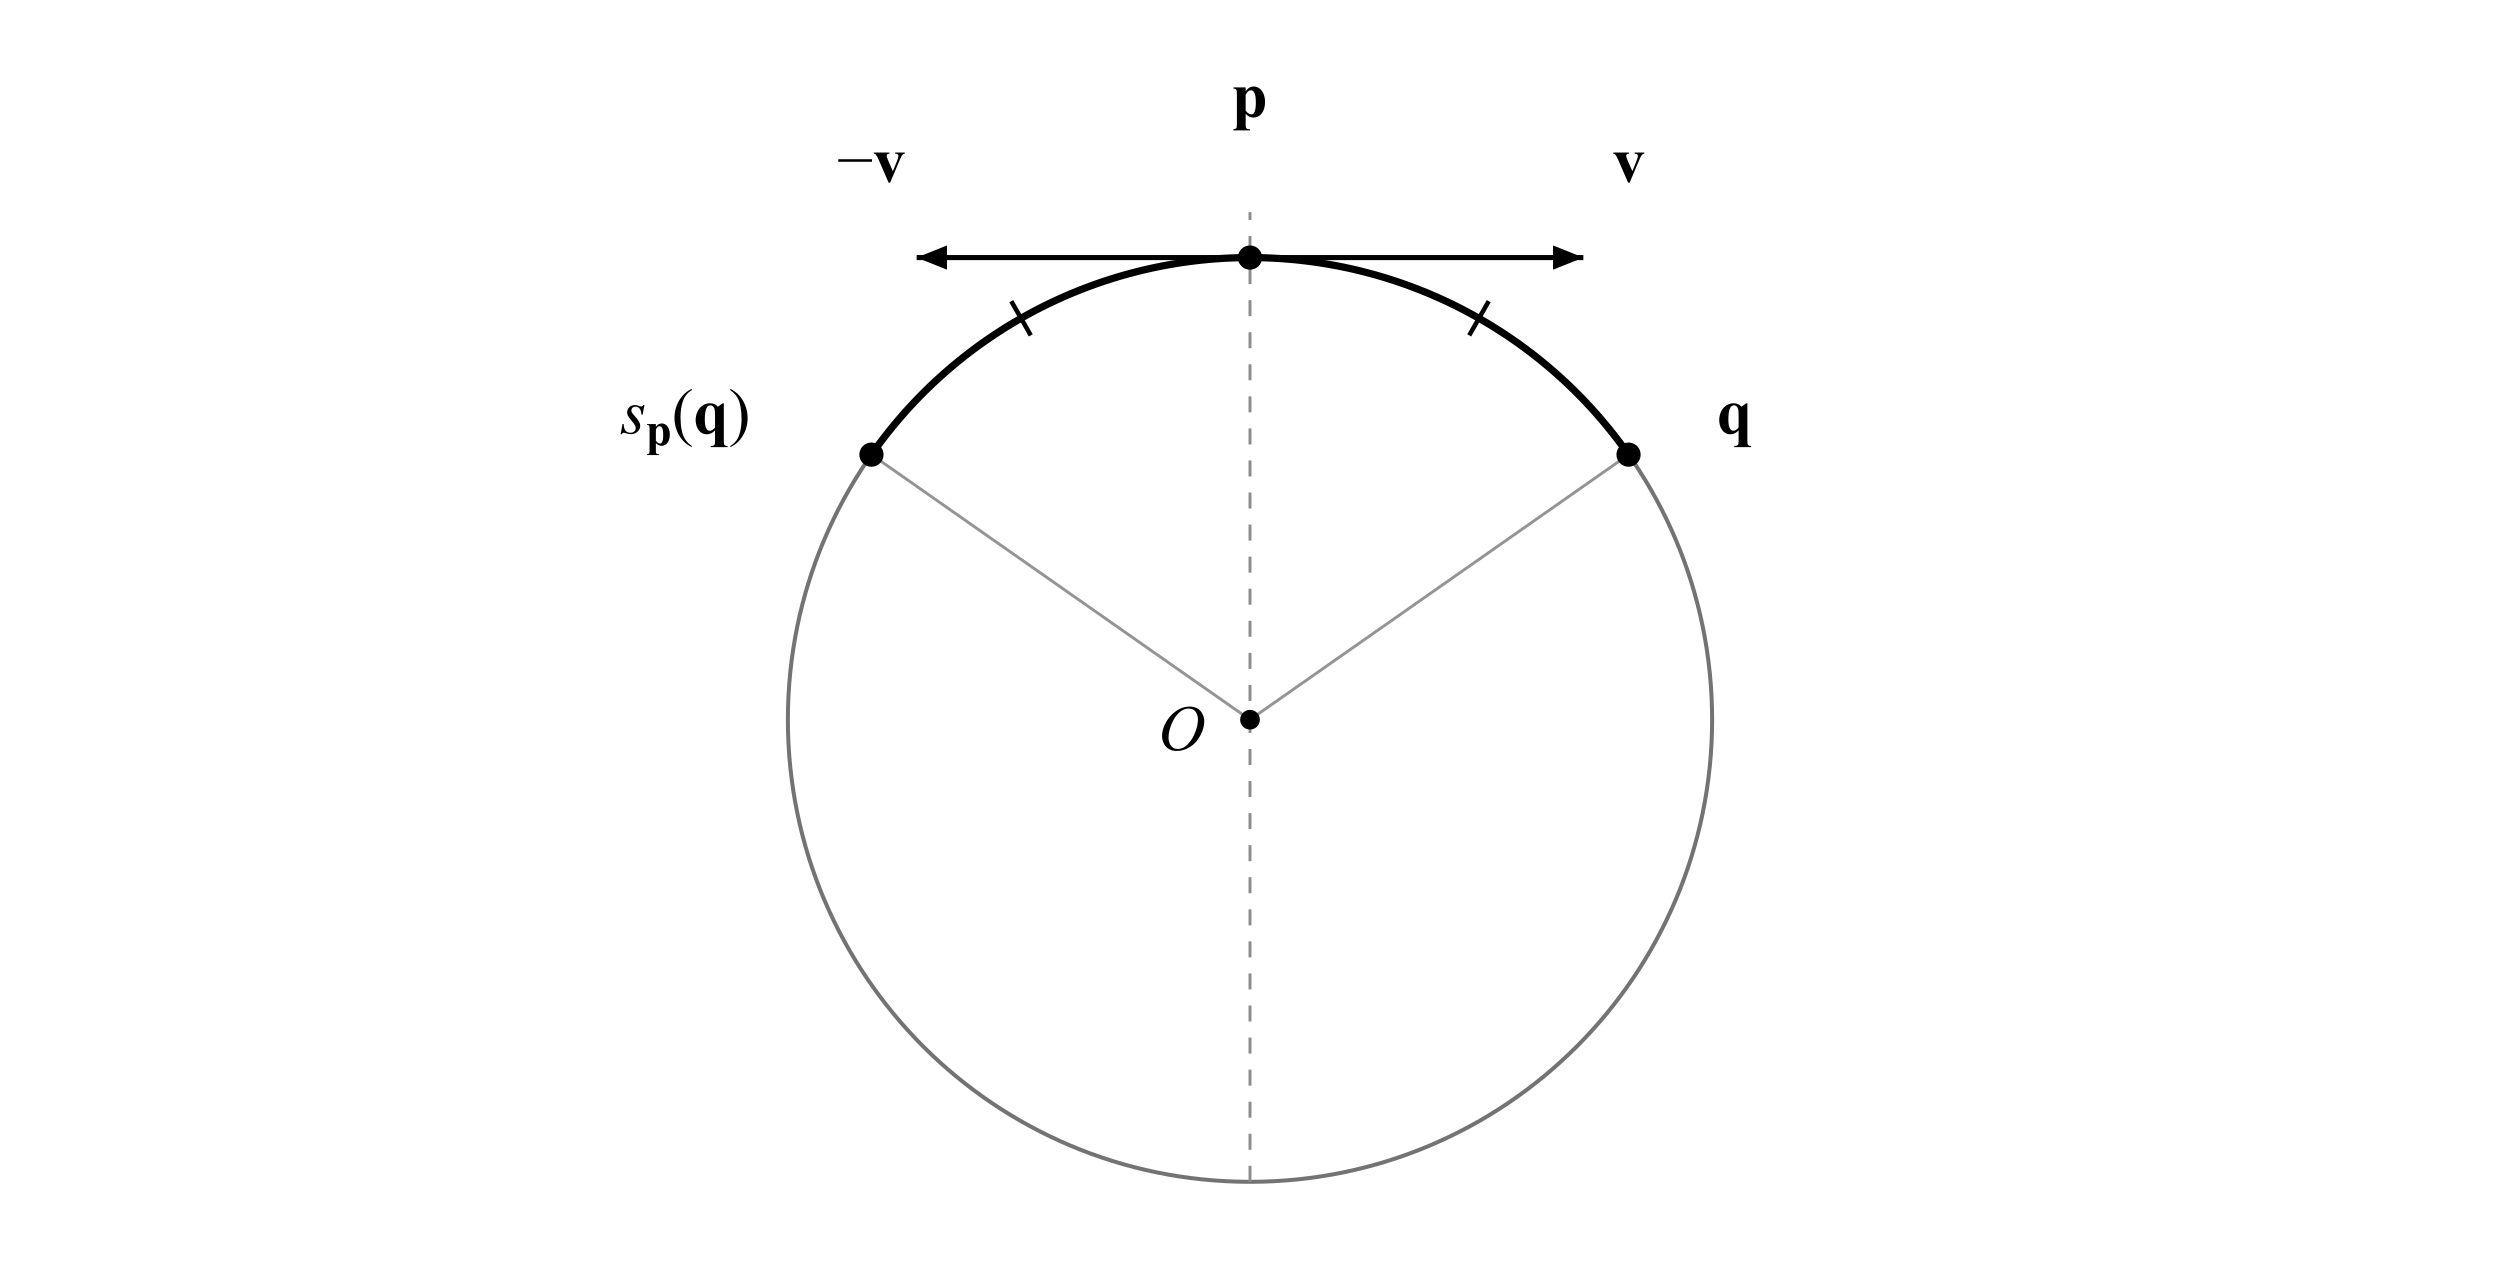
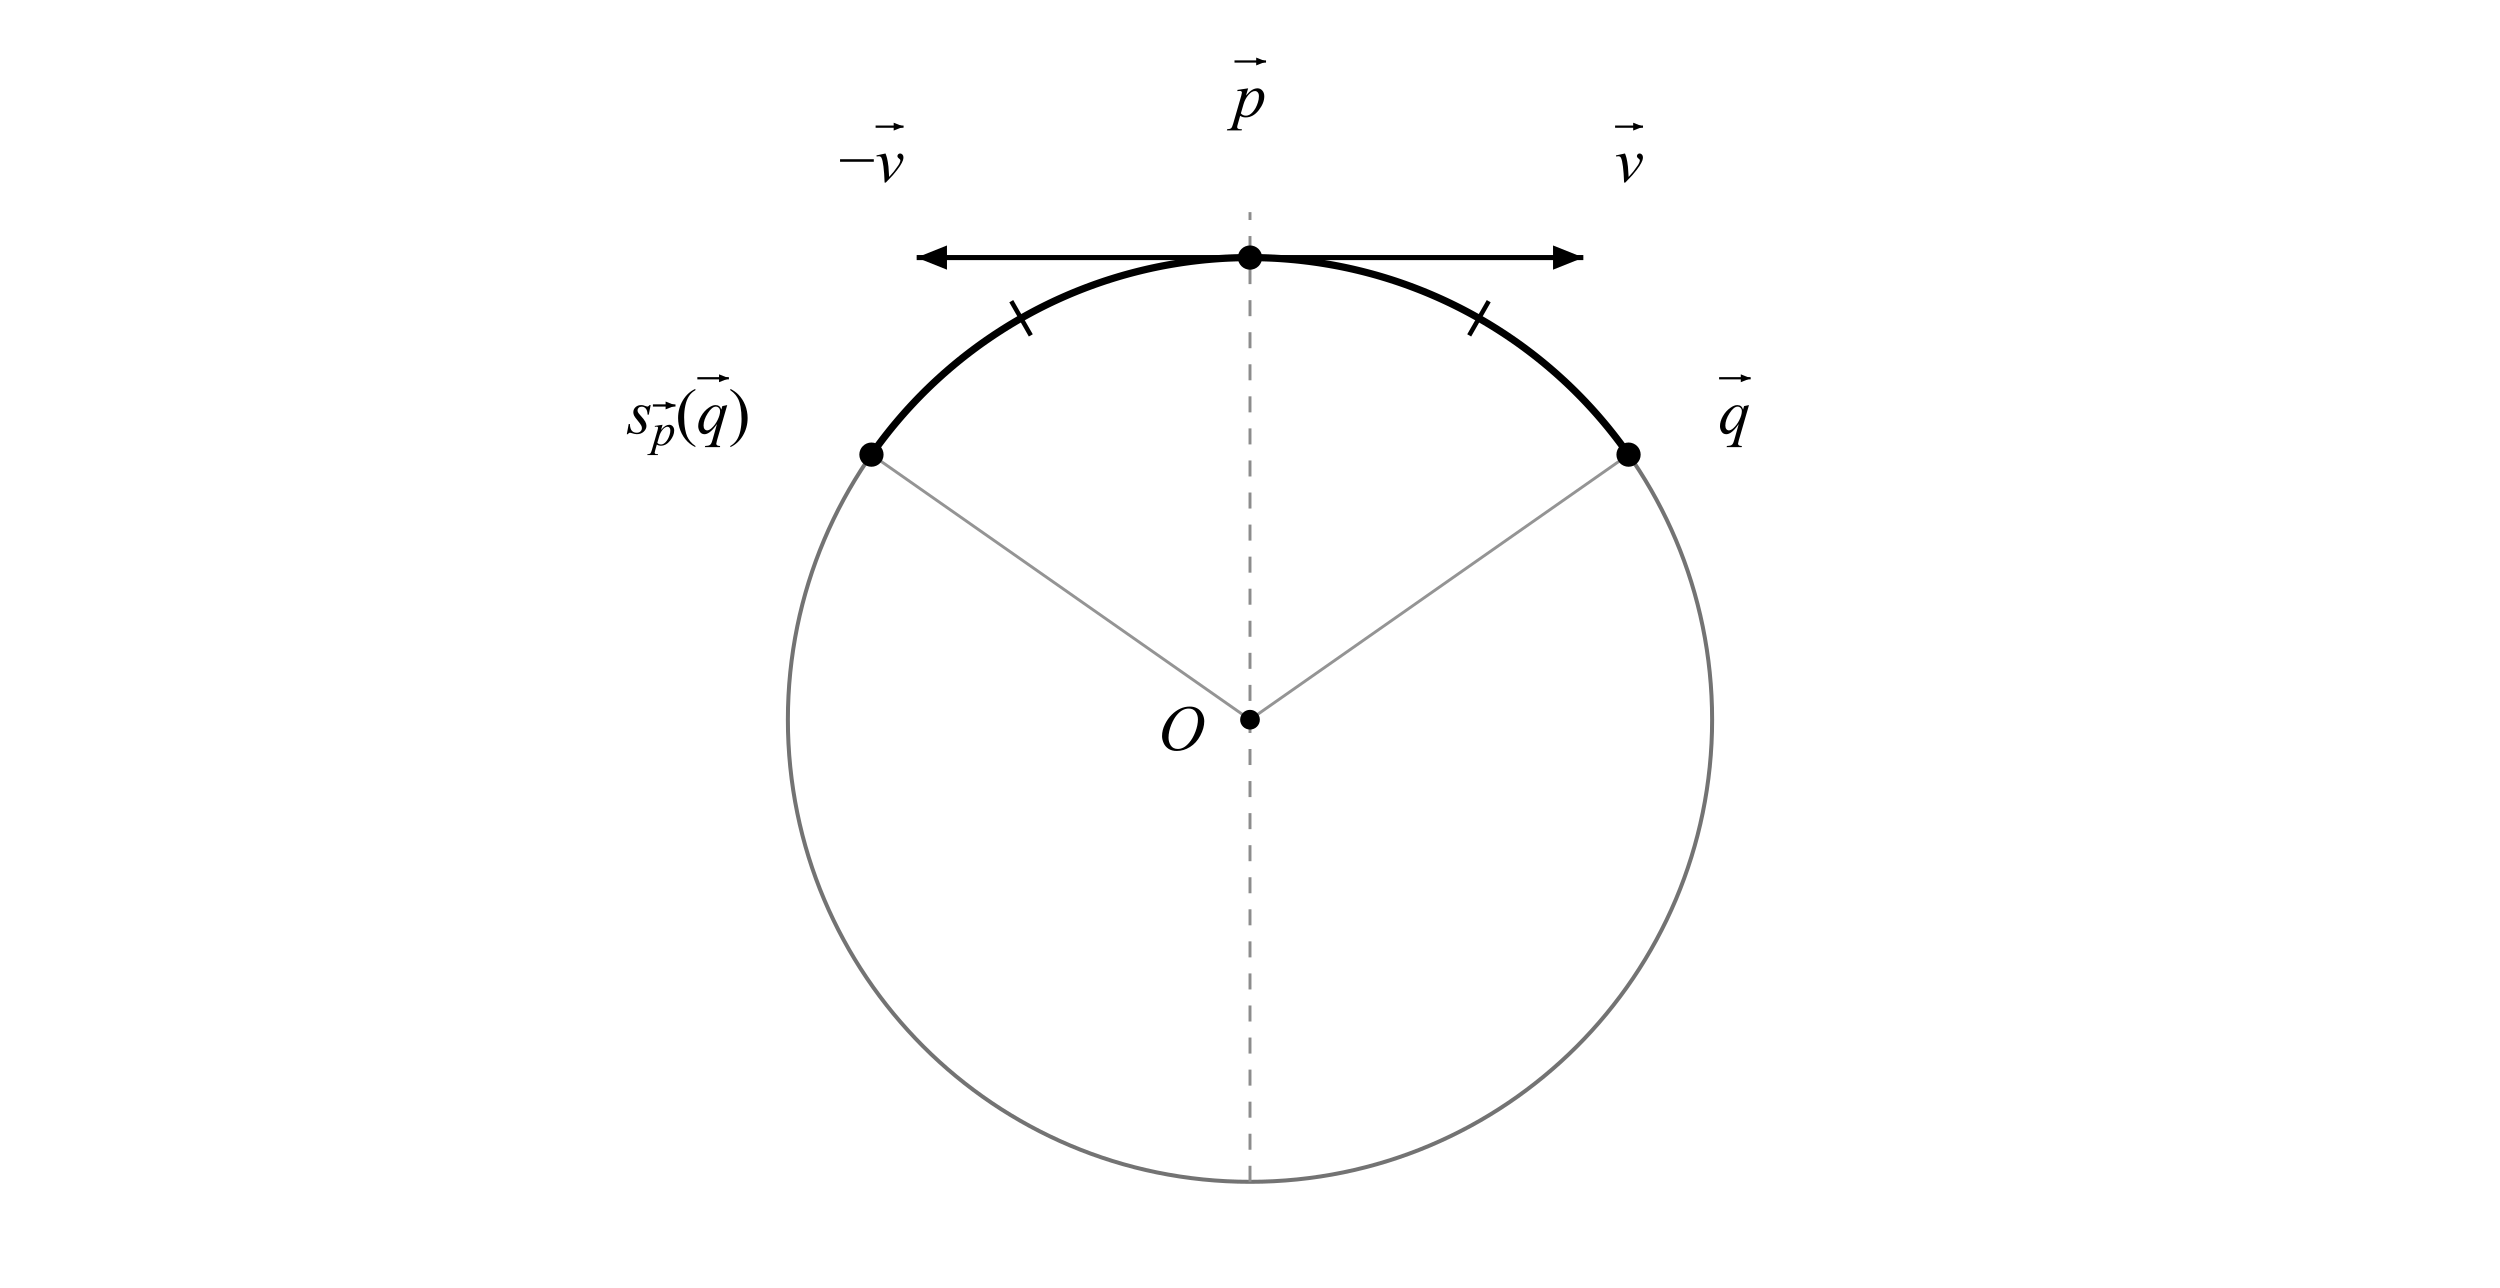
<svg xmlns="http://www.w3.org/2000/svg" xmlns:xlink="http://www.w3.org/1999/xlink" width="165mm" height="85mm" viewBox="0 0 165 85" role="img">
  <defs>
-     <path id="gT-Bold-76" d="M491 -28 176 697Q119 828 87 863Q64 889 19 898V935H516V898Q469 898 452 881Q428 859 428 829Q428 792 472 690L626 339L749 642Q802 772 802 826Q802 857 779.5 876.5Q757 896 700 898V935H1006V898Q962 892 934.0 865.0Q906 838 850 706L538 -28Z" />
+     <path id="gT-Italic-76" d="M44 843 333 905Q364 831 383 754Q410 641 427 486Q435 408 449 156Q574 294 598 327Q730 506 750 537Q783 590 796 630Q807 660 807 687Q807 713 760.5 747.0Q714 781 714 823Q714 855 739.5 880.0Q765 905 800 905Q842 905 874.0 870.5Q906 836 906 785Q906 734 890 687Q864 611 793.0 501.5Q722 392 564 208Q544 185 342 -24H305Q281 609 205 766Q180 817 122 817Q97 817 51 808Z" />
    <path id="gT-2212" d="M1115 640H37V722H1115Z" />
    <path id="gT-Italic-4f" d="M1009 1387Q1144 1387 1248.0 1328.5Q1352 1270 1411.0 1155.5Q1470 1041 1470 918Q1470 700 1343.5 460.5Q1217 221 1013.0 95.0Q809 -31 591 -31Q434 -31 328.5 38.5Q223 108 172.5 222.0Q122 336 122 443Q122 633 213.5 818.5Q305 1004 432.0 1128.5Q559 1253 703.0 1320.0Q847 1387 1009 1387ZM975 1323Q875 1323 779.5 1273.5Q684 1224 590.0 1111.5Q496 999 421 817Q329 593 329 394Q329 252 402.0 142.5Q475 33 626 33Q717 33 804.5 78.0Q892 123 987 232Q1106 369 1187.0 581.5Q1268 794 1268 978Q1268 1114 1195.0 1218.5Q1122 1323 975 1323Z" />
-     <path id="gT-Bold-70" d="M431 95V-253Q431 -325 442.5 -351.0Q454 -377 478.0 -389.0Q502 -401 572 -401V-438H39V-401Q101 -399 131 -366Q151 -343 151 -247V740Q151 839 128.0 866.5Q105 894 39 898V935H431V812Q480 884 531 916Q604 963 690 963Q793 963 877.5 898.0Q962 833 1006.0 718.5Q1050 604 1050 472Q1050 330 1004.5 212.5Q959 95 872.5 33.5Q786 -28 680 -28Q603 -28 536 6Q486 32 431 95ZM431 196Q517 74 615 74Q669 74 704 131Q756 215 756 451Q756 693 699 782Q661 841 597 841Q496 841 431 695Z" />
-     <path id="gT-Bold-71" d="M697 98Q636 34 583 8Q513 -28 437 -28Q261 -28 159 129Q78 254 78 428Q78 573 139.5 700.5Q201 828 308.5 895.5Q416 963 536 963Q616 963 678.5 936.0Q741 909 786 854L943 963H977V-248Q977 -340 993 -363Q1019 -400 1098 -401V-438H558V-401Q620 -401 648.0 -387.0Q676 -373 686.5 -350.0Q697 -327 697 -256ZM697 189V574Q697 735 679.5 787.0Q662 839 615 877Q591 896 554 896Q478 896 436 829Q370 726 370 446Q370 231 427 144Q466 85 528 85Q564 85 609.5 110.0Q655 135 697 189Z" />
+     <path id="gT-Italic-70" d="M453 905 384 675Q493 803 578.5 854.0Q664 905 753 905Q842 905 905.0 834.5Q968 764 968 651Q968 431 789.0 203.5Q610 -24 372 -24Q322 -24 283.5 -13.0Q245 -2 197 26L124 -232Q102 -308 102 -331Q102 -353 113.5 -368.5Q125 -384 151.0 -392.5Q177 -401 254 -401L245 -438H-226L-216 -401Q-123 -397 -90.5 -369.0Q-58 -341 -22 -214L231 662Q254 745 254 765Q254 792 238.5 807.0Q223 822 191 822Q162 822 110 815V854ZM220 105Q282 31 387 31Q439 31 493.0 60.0Q547 89 598.5 146.0Q650 203 691.0 277.5Q732 352 764.5 453.0Q797 554 797 653Q797 733 760.5 775.5Q724 818 675 818Q567 818 461.5 694.0Q356 570 307 404Z" />
+     <path id="gT-Italic-71" d="M971 905 644 -225Q622 -303 622 -325Q622 -348 633.5 -364.5Q645 -381 665 -389Q696 -401 746 -401L736 -438H257L267 -401Q365 -393 389 -384Q427 -369 451.5 -335.0Q476 -301 506 -192L644 301Q512 108 398 30Q317 -25 247 -25Q147 -25 96.0 56.5Q45 138 45 233Q45 384 138.0 550.0Q231 716 383 822Q501 905 597 905Q668 905 714.0 870.5Q760 836 783 760L814 872ZM743 710Q743 774 704.0 815.0Q665 856 608 856Q486 856 351.0 646.0Q216 436 216 250Q216 175 249.5 136.0Q283 97 331 97Q392 97 469 165Q586 268 664.5 429.5Q743 591 743 710Z" />
    <path id="gT-Italic-73" d="M743 905 682 598H645Q640 732 588.0 793.0Q536 854 459 854Q397 854 360.5 820.0Q324 786 324 738Q324 705 338.5 675.0Q353 645 402 591Q532 449 570.0 377.0Q608 305 608 241Q608 137 521.5 56.5Q435 -24 303 -24Q231 -24 137 10Q104 22 86 22Q41 22 18 -24H-19L42 300H79Q85 148 142.0 85.0Q199 22 298 22Q374 22 418.5 64.5Q463 107 463 169Q463 209 447 243Q419 303 329.5 409.0Q240 515 214.5 568.0Q189 621 189 674Q189 771 259.5 838.0Q330 905 441 905Q473 905 499 900Q513 897 564.5 877.5Q616 858 633 858Q676 858 705 905Z" />
    <path id="gT-28" d="M636 -401V-438Q485 -362 384 -260Q240 -115 162.0 82.0Q84 279 84 491Q84 801 237.0 1056.5Q390 1312 636 1422V1380Q513 1312 434.0 1194.0Q355 1076 316.0 895.0Q277 714 277 517Q277 303 310 128Q336 -10 373.0 -93.5Q410 -177 472.5 -254.0Q535 -331 636 -401Z" />
    <path id="gT-29" d="M46 1380V1422Q198 1347 299 1245Q442 1099 520.0 902.5Q598 706 598 493Q598 183 445.5 -72.5Q293 -328 46 -438V-401Q169 -332 248.5 -214.5Q328 -97 366.5 84.5Q405 266 405 463Q405 676 372 852Q347 990 309.5 1073.0Q272 1156 210.0 1233.0Q148 1310 46 1380Z" />
  </defs>
  <g transform="translate(0 85) scale(1 -1)">
    <circle cx="82.5" cy="37.5" r="30.5" fill="none" stroke="rgb(45.000%,45.000%,45.000%)" stroke-width="0.265" />
    <path d="M82.5,7 L82.5,71" fill="none" stroke="rgb(55.000%,55.000%,55.000%)" stroke-width="0.194" stroke-dasharray="1.058,1.058" />
    <path d="M82.5,37.5 L107.484,54.994" fill="none" stroke="rgb(58.000%,58.000%,58.000%)" stroke-width="0.194" />
    <path d="M82.5,37.5 L57.516,54.994" fill="none" stroke="rgb(58.000%,58.000%,58.000%)" stroke-width="0.194" />
    <path d="M82.5,68 L82.175,67.998 L81.849,67.993 L81.524,67.984 L81.199,67.972 L80.874,67.957 L80.549,67.938 L80.225,67.915 L79.901,67.889 L79.577,67.86 L79.253,67.827 L78.93,67.79 L78.607,67.751 L78.285,67.707 L77.963,67.661 L77.641,67.61 L77.32,67.557 L77,67.5 L76.68,67.44 L76.361,67.376 L76.043,67.309 L75.725,67.238 L75.409,67.164 L75.093,67.087 L74.778,67.006 L74.463,66.922 L74.15,66.835 L73.838,66.744 L73.526,66.65 L73.216,66.553 L72.906,66.452 L72.598,66.348 L72.291,66.241 L71.985,66.13 L71.68,66.016 L71.377,65.899 L71.074,65.779 L70.774,65.656 L70.474,65.529 L70.176,65.399 L69.879,65.266 L69.583,65.13 L69.289,64.991 L68.997,64.848 L68.706,64.703 L68.417,64.554 L68.129,64.402 L67.843,64.247 L67.558,64.089 L67.276,63.929 L66.995,63.765 L66.715,63.598 L66.438,63.428 L66.162,63.255 L65.889,63.079 L65.617,62.901 L65.347,62.719 L65.079,62.535 L64.813,62.348 L64.549,62.158 L64.287,61.965 L64.027,61.769 L63.769,61.571 L63.513,61.37 L63.26,61.166 L63.008,60.959 L62.759,60.75 L62.513,60.538 L62.268,60.324 L62.026,60.106 L61.786,59.887 L61.548,59.665 L61.313,59.44 L61.08,59.213 L60.85,58.983 L60.622,58.751 L60.396,58.516 L60.174,58.279 L59.953,58.04 L59.735,57.798 L59.52,57.554 L59.308,57.308 L59.098,57.06 L58.89,56.809 L58.686,56.556 L58.484,56.301 L58.285,56.044 L58.088,55.784 L57.895,55.523 L57.704,55.26 L57.516,54.994" fill="none" stroke="rgb(0.000%,0.000%,0.000%)" stroke-width="0.476" />
    <path d="M68.033,62.864 L66.744,65.122" fill="none" stroke="rgb(0.000%,0.000%,0.000%)" stroke-width="0.3" />
    <path d="M82.5,68 L82.825,67.998 L83.151,67.993 L83.476,67.984 L83.801,67.972 L84.126,67.957 L84.451,67.938 L84.775,67.915 L85.099,67.889 L85.423,67.86 L85.747,67.827 L86.07,67.79 L86.393,67.751 L86.715,67.707 L87.037,67.661 L87.359,67.61 L87.68,67.557 L88,67.5 L88.32,67.44 L88.639,67.376 L88.957,67.309 L89.275,67.238 L89.591,67.164 L89.907,67.087 L90.222,67.006 L90.537,66.922 L90.85,66.835 L91.162,66.744 L91.474,66.65 L91.784,66.553 L92.094,66.452 L92.402,66.348 L92.709,66.241 L93.015,66.13 L93.32,66.016 L93.623,65.899 L93.926,65.779 L94.226,65.656 L94.526,65.529 L94.824,65.399 L95.121,65.266 L95.417,65.13 L95.711,64.991 L96.003,64.848 L96.294,64.703 L96.583,64.554 L96.871,64.402 L97.157,64.247 L97.442,64.089 L97.724,63.929 L98.005,63.765 L98.285,63.598 L98.562,63.428 L98.838,63.255 L99.111,63.079 L99.383,62.901 L99.653,62.719 L99.921,62.535 L100.187,62.348 L100.451,62.158 L100.713,61.965 L100.973,61.769 L101.231,61.571 L101.487,61.37 L101.74,61.166 L101.992,60.959 L102.241,60.75 L102.487,60.538 L102.732,60.324 L102.974,60.106 L103.214,59.887 L103.452,59.665 L103.687,59.44 L103.92,59.213 L104.15,58.983 L104.378,58.751 L104.604,58.516 L104.826,58.279 L105.047,58.04 L105.265,57.798 L105.48,57.554 L105.692,57.308 L105.902,57.06 L106.11,56.809 L106.314,56.556 L106.516,56.301 L106.715,56.044 L106.912,55.784 L107.105,55.523 L107.296,55.26 L107.484,54.994" fill="none" stroke="rgb(0.000%,0.000%,0.000%)" stroke-width="0.476" />
    <path d="M96.967,62.864 L98.256,65.122" fill="none" stroke="rgb(0.000%,0.000%,0.000%)" stroke-width="0.3" />
    <path d="M82.5,68 L104.5,68" fill="none" stroke="rgb(0.000%,0.000%,0.000%)" stroke-width="0.335" />
    <path d="M104.5,68 L102.5,68.8 L102.5,67.2 Z" fill="rgb(0.000%,0.000%,0.000%)" />
    <path d="M82.5,68 L60.5,68" fill="none" stroke="rgb(0.000%,0.000%,0.000%)" stroke-width="0.335" />
    <path d="M60.5,68 L62.5,67.2 L62.5,68.8 Z" fill="rgb(0.000%,0.000%,0.000%)" />
    <g transform="translate(107.5 73) rotate(0)" fill="rgb(0.000%,0.000%,0.000%)">
-       <use xlink:href="#gT-Bold-76" transform="translate(-1.058333 0) scale(0.002067057)" />
+       <use xlink:href="#gT-Italic-76" transform="translate(-0.939478 0) scale(0.002067057)" />
    </g>
+     <path d="M106.596,76.641 L108.439,76.641" fill="none" stroke="rgb(0.000%,0.000%,0.000%)" stroke-width="0.148" />
+     <path d="M108.439,76.641 L107.789,76.901 L107.789,76.381 Z" fill="rgb(0.000%,0.000%,0.000%)" />
    <g transform="translate(57.5 73) rotate(0)" fill="rgb(0.000%,0.000%,0.000%)">
-       <use xlink:href="#gT-2212" transform="translate(-2.252059 0) scale(0.002067057)" />
-       <use xlink:href="#gT-Bold-76" transform="translate(0.135392 0) scale(0.002067057)" />
+       <use xlink:href="#gT-2212" transform="translate(-2.133203 0) scale(0.002067057)" />
+       <use xlink:href="#gT-Italic-76" transform="translate(0.254248 0) scale(0.002067057)" />
    </g>
+     <path d="M57.79,76.641 L59.633,76.641" fill="none" stroke="rgb(0.000%,0.000%,0.000%)" stroke-width="0.148" />
+     <path d="M59.633,76.641 L58.983,76.901 L58.983,76.381 Z" fill="rgb(0.000%,0.000%,0.000%)" />
    <circle cx="82.5" cy="68" r="0.8" fill="black" />
    <circle cx="107.484" cy="54.994" r="0.8" fill="black" />
    <circle cx="57.516" cy="54.994" r="0.8" fill="black" />
    <circle cx="82.5" cy="37.5" r="0.65" fill="black" />
    <g transform="translate(79.5 35.5) rotate(0)" fill="rgb(0.000%,0.000%,0.000%)">
      <use xlink:href="#gT-Italic-4f" transform="translate(-3.057178 0) scale(0.002067057)" />
    </g>
    <g transform="translate(82.5 77.3) rotate(0)" fill="rgb(0.000%,0.000%,0.000%)">
-       <use xlink:href="#gT-Bold-70" transform="translate(-1.177189 0) scale(0.002067057)" />
+       <use xlink:href="#gT-Italic-70" transform="translate(-1.058333 0) scale(0.002067057)" />
    </g>
+     <path d="M81.477,80.941 L83.558,80.941" fill="none" stroke="rgb(0.000%,0.000%,0.000%)" stroke-width="0.148" />
+     <path d="M83.558,80.941 L82.908,81.201 L82.908,80.681 Z" fill="rgb(0.000%,0.000%,0.000%)" />
    <g transform="translate(114.4841 56.39408) rotate(0)" fill="rgb(0.000%,0.000%,0.000%)">
-       <use xlink:href="#gT-Bold-71" transform="translate(-1.177189 0) scale(0.002067057)" />
+       <use xlink:href="#gT-Italic-71" transform="translate(-1.058333 0) scale(0.002067057)" />
    </g>
+     <path d="M113.461,60.035 L115.542,60.035" fill="none" stroke="rgb(0.000%,0.000%,0.000%)" stroke-width="0.148" />
+     <path d="M115.542,60.035 L114.892,60.295 L114.892,59.775 Z" fill="rgb(0.000%,0.000%,0.000%)" />
    <g transform="translate(49.51586 56.39408) rotate(0)" fill="rgb(0.000%,0.000%,0.000%)">
-       <use xlink:href="#gT-Italic-73" transform="translate(-8.516441 0) scale(0.002067057)" />
-       <use xlink:href="#gT-Bold-70" transform="translate(-6.868997 -0.776111) scale(0.001488281)" />
-       <use xlink:href="#gT-28" transform="translate(-5.173844 0) scale(0.002067057)" />
-       <use xlink:href="#gT-Bold-71" transform="translate(-3.764111 0) scale(0.002067057)" />
+       <use xlink:href="#gT-Italic-73" transform="translate(-8.107577 0) scale(0.002067057)" />
+       <use xlink:href="#gT-Italic-70" transform="translate(-6.460133 -0.776111) scale(0.001488281)" />
+       <use xlink:href="#gT-28" transform="translate(-4.936133 0) scale(0.002067057)" />
+       <use xlink:href="#gT-Italic-71" transform="translate(-3.5264 0) scale(0.002067057)" />
      <use xlink:href="#gT-29" transform="translate(-1.409733 0) scale(0.002067057)" />
    </g>
+     <path d="M43.091,58.239 L44.58,58.239" fill="none" stroke="rgb(0.000%,0.000%,0.000%)" stroke-width="0.148" />
+     <path d="M44.58,58.239 L43.93,58.499 L43.93,57.979 Z" fill="rgb(0.000%,0.000%,0.000%)" />
+     <path d="M46.025,60.035 L48.106,60.035" fill="none" stroke="rgb(0.000%,0.000%,0.000%)" stroke-width="0.148" />
+     <path d="M48.106,60.035 L47.456,60.295 L47.456,59.775 Z" fill="rgb(0.000%,0.000%,0.000%)" />
  </g>
</svg>
